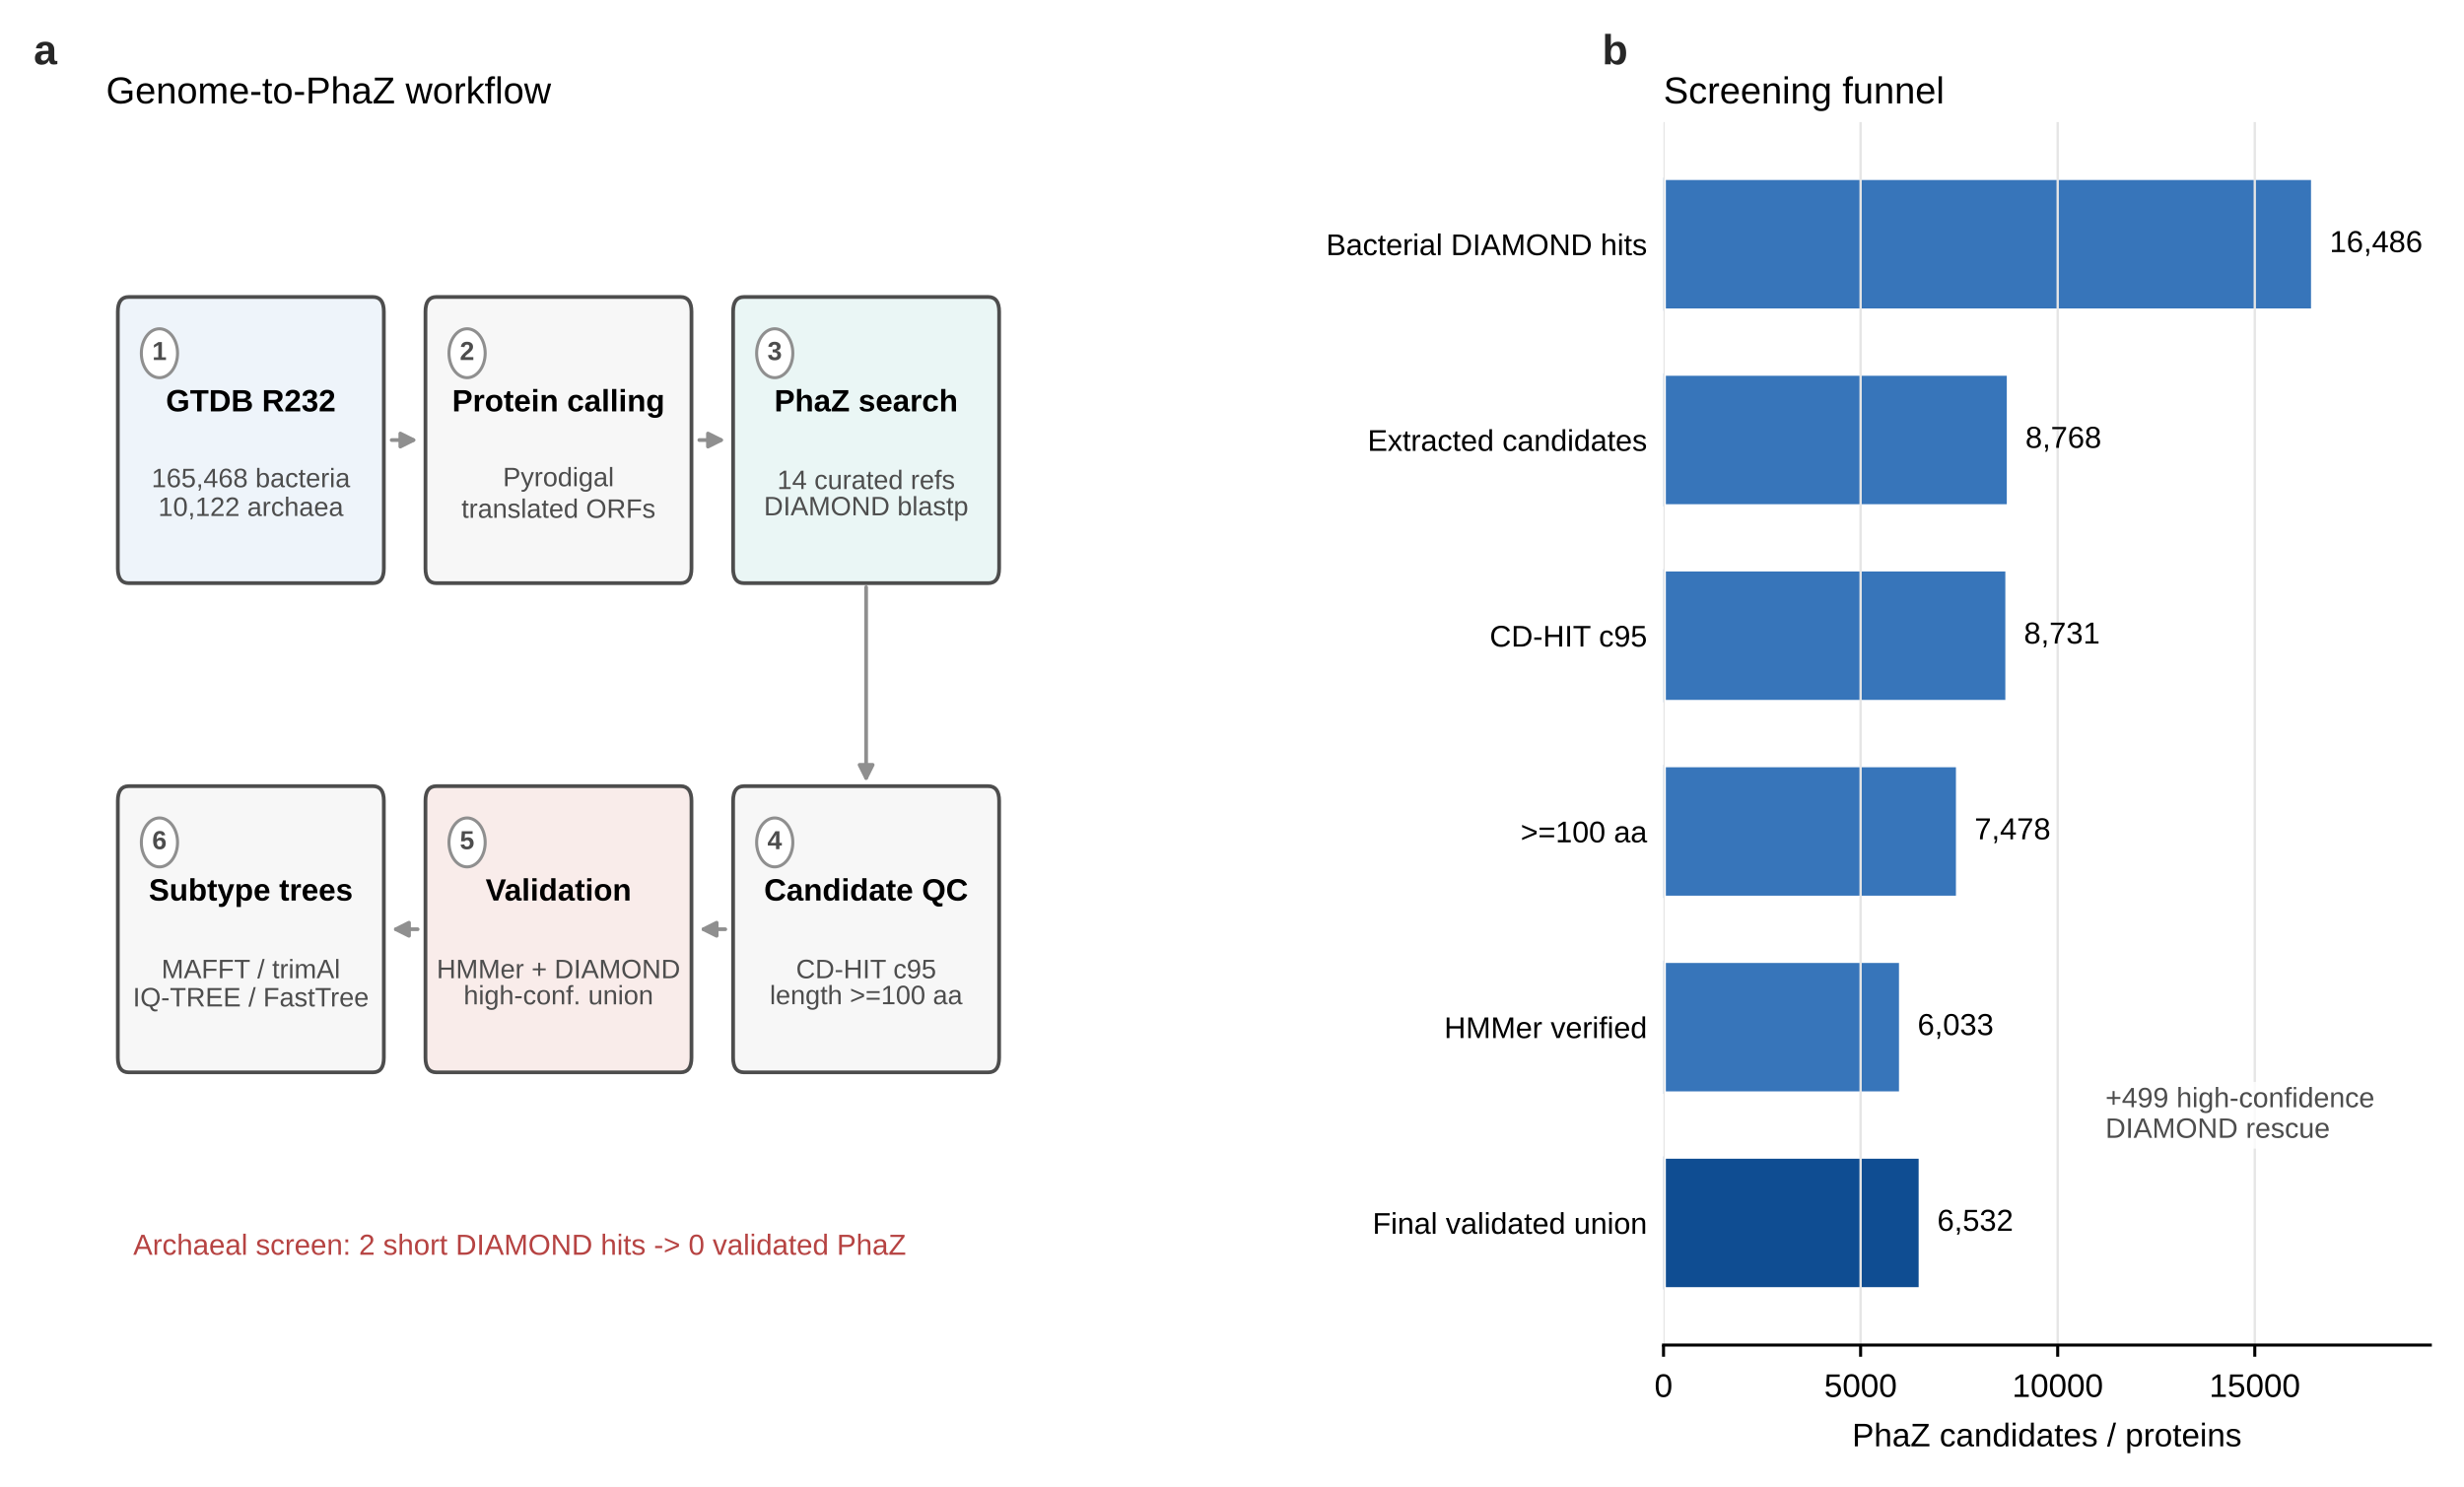
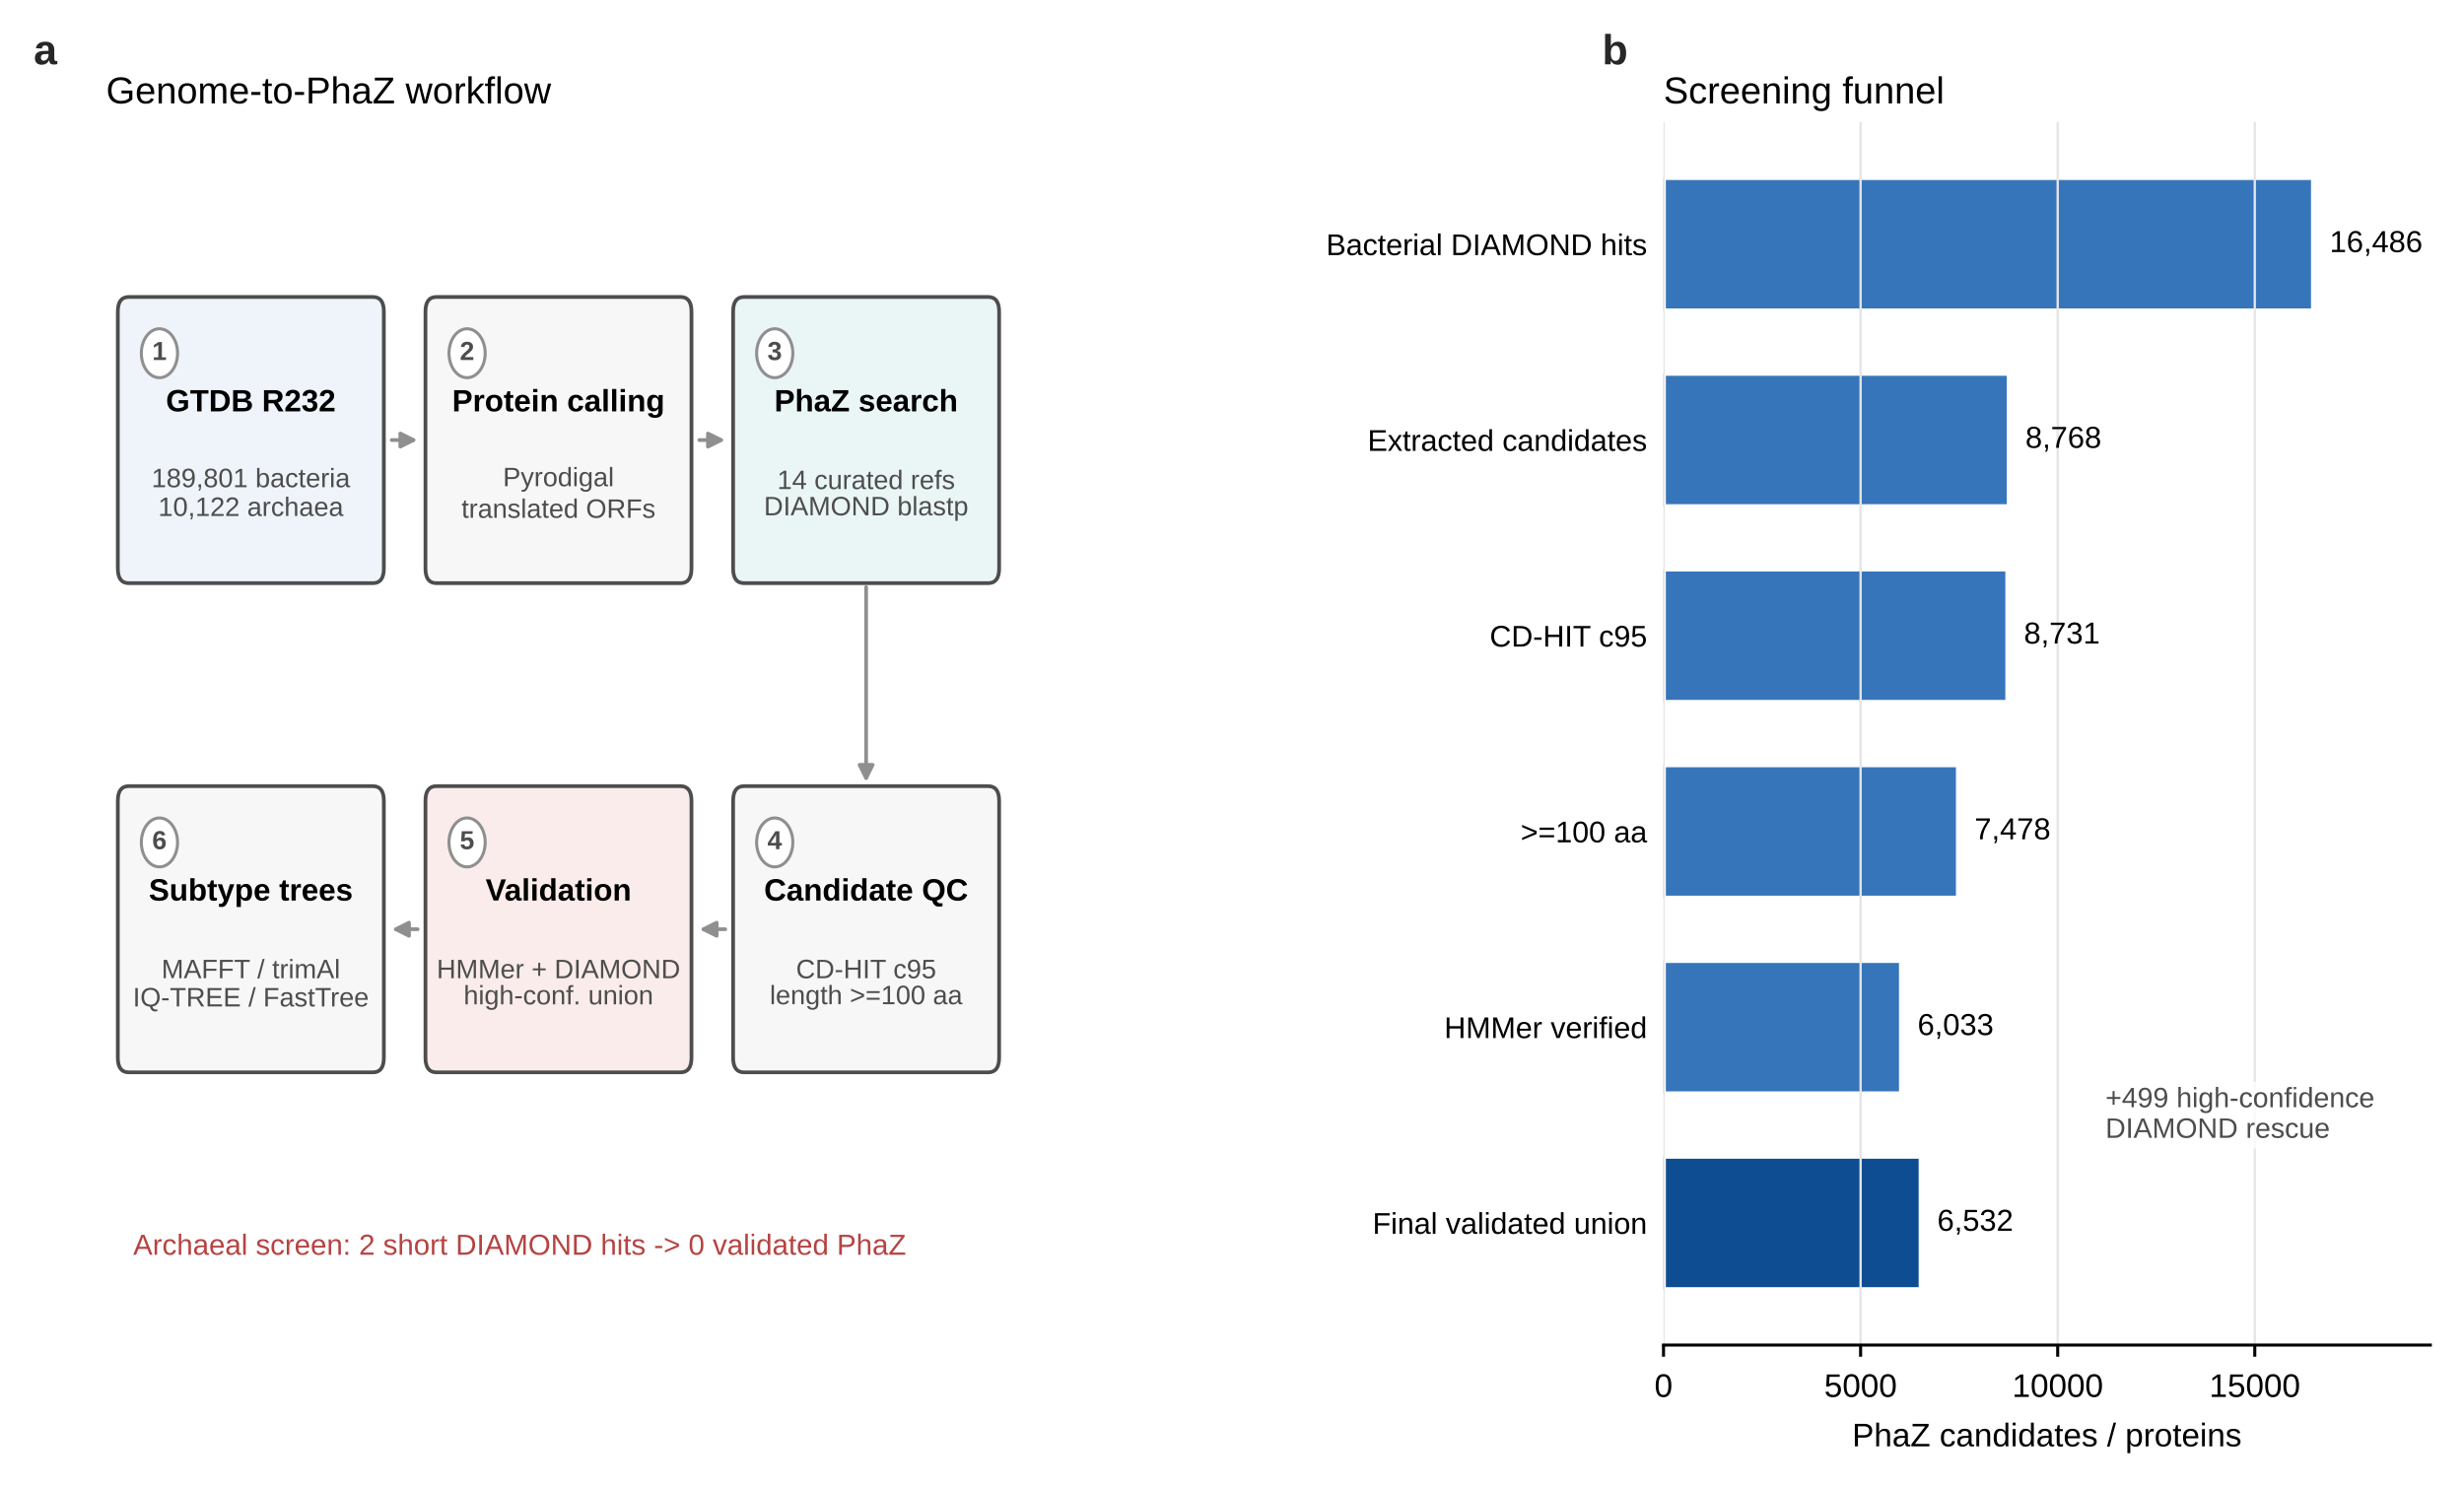
<svg xmlns="http://www.w3.org/2000/svg" xmlns:xlink="http://www.w3.org/1999/xlink" width="526.796pt" height="317.961pt" viewBox="0 0 526.796 317.961" version="1.1">
  <defs>
    <style type="text/css">*{stroke-linejoin: round; stroke-linecap: butt}</style>
  </defs>
  <g id="figure_1">
    <g id="patch_1">
      <path d="M 0 317.961  L 526.796 317.961  L 526.796 0  L 0 0  z " style="fill: #ffffff" />
    </g>
    <g id="axes_1">
      <g id="patch_2">
-         <path d="M 27.512 124.698  L 79.744 124.698  Q 82.065 124.698 82.065 121.56  L 82.065 66.642  Q 82.065 63.504 79.744 63.504  L 27.512 63.504  Q 25.191 63.504 25.191 66.642  L 25.191 121.56  Q 25.191 124.698 27.512 124.698  z " clip-path="url(#p020f66ce9a)" style="fill: #eef4fa; stroke: #4d4d4d; stroke-width: 0.8; stroke-linejoin: miter" />
+         <path d="M 27.512 124.698  L 79.744 124.698  Q 82.065 124.698 82.065 121.56  L 82.065 66.642  Q 82.065 63.504 79.744 63.504  L 27.512 63.504  Q 25.191 63.504 25.191 66.642  L 25.191 121.56  Q 25.191 124.698 27.512 124.698  z " clip-path="url(#p3bebad1bca)" style="fill: #eef4fa; stroke: #4d4d4d; stroke-width: 0.8; stroke-linejoin: miter" />
      </g>
      <g id="patch_3">
-         <path d="M 93.286 124.698  L 145.517 124.698  Q 147.839 124.698 147.839 121.56  L 147.839 66.642  Q 147.839 63.504 145.517 63.504  L 93.286 63.504  Q 90.964 63.504 90.964 66.642  L 90.964 121.56  Q 90.964 124.698 93.286 124.698  z " clip-path="url(#p020f66ce9a)" style="fill: #f7f7f7; stroke: #4d4d4d; stroke-width: 0.8; stroke-linejoin: miter" />
+         <path d="M 93.286 124.698  L 145.517 124.698  Q 147.839 124.698 147.839 121.56  L 147.839 66.642  Q 147.839 63.504 145.517 63.504  L 93.286 63.504  Q 90.964 63.504 90.964 66.642  L 90.964 121.56  Q 90.964 124.698 93.286 124.698  z " clip-path="url(#p3bebad1bca)" style="fill: #f7f7f7; stroke: #4d4d4d; stroke-width: 0.8; stroke-linejoin: miter" />
      </g>
      <g id="patch_4">
-         <path d="M 159.059 124.698  L 211.29 124.698  Q 213.612 124.698 213.612 121.56  L 213.612 66.642  Q 213.612 63.504 211.29 63.504  L 159.059 63.504  Q 156.737 63.504 156.737 66.642  L 156.737 121.56  Q 156.737 124.698 159.059 124.698  z " clip-path="url(#p020f66ce9a)" style="fill: #eaf6f5; stroke: #4d4d4d; stroke-width: 0.8; stroke-linejoin: miter" />
+         <path d="M 159.059 124.698  L 211.29 124.698  Q 213.612 124.698 213.612 121.56  L 213.612 66.642  Q 213.612 63.504 211.29 63.504  L 159.059 63.504  Q 156.737 63.504 156.737 66.642  L 156.737 121.56  Q 156.737 124.698 159.059 124.698  z " clip-path="url(#p3bebad1bca)" style="fill: #eaf6f5; stroke: #4d4d4d; stroke-width: 0.8; stroke-linejoin: miter" />
      </g>
      <g id="patch_5">
-         <path d="M 159.059 229.304  L 211.29 229.304  Q 213.612 229.304 213.612 226.166  L 213.612 171.248  Q 213.612 168.11 211.29 168.11  L 159.059 168.11  Q 156.737 168.11 156.737 171.248  L 156.737 226.166  Q 156.737 229.304 159.059 229.304  z " clip-path="url(#p020f66ce9a)" style="fill: #f7f7f7; stroke: #4d4d4d; stroke-width: 0.8; stroke-linejoin: miter" />
+         <path d="M 159.059 229.304  L 211.29 229.304  Q 213.612 229.304 213.612 226.166  L 213.612 171.248  Q 213.612 168.11 211.29 168.11  L 159.059 168.11  Q 156.737 168.11 156.737 171.248  L 156.737 226.166  Q 156.737 229.304 159.059 229.304  z " clip-path="url(#p3bebad1bca)" style="fill: #f7f7f7; stroke: #4d4d4d; stroke-width: 0.8; stroke-linejoin: miter" />
      </g>
      <g id="patch_6">
-         <path d="M 93.286 229.304  L 145.517 229.304  Q 147.839 229.304 147.839 226.166  L 147.839 171.248  Q 147.839 168.11 145.517 168.11  L 93.286 168.11  Q 90.964 168.11 90.964 171.248  L 90.964 226.166  Q 90.964 229.304 93.286 229.304  z " clip-path="url(#p020f66ce9a)" style="fill: #f9ecea; stroke: #4d4d4d; stroke-width: 0.8; stroke-linejoin: miter" />
+         <path d="M 93.286 229.304  L 145.517 229.304  Q 147.839 229.304 147.839 226.166  L 147.839 171.248  Q 147.839 168.11 145.517 168.11  L 93.286 168.11  Q 90.964 168.11 90.964 171.248  L 90.964 226.166  Q 90.964 229.304 93.286 229.304  z " clip-path="url(#p3bebad1bca)" style="fill: #f9ecea; stroke: #4d4d4d; stroke-width: 0.8; stroke-linejoin: miter" />
      </g>
      <g id="patch_7">
-         <path d="M 27.512 229.304  L 79.744 229.304  Q 82.065 229.304 82.065 226.166  L 82.065 171.248  Q 82.065 168.11 79.744 168.11  L 27.512 168.11  Q 25.191 168.11 25.191 171.248  L 25.191 226.166  Q 25.191 229.304 27.512 229.304  z " clip-path="url(#p020f66ce9a)" style="fill: #f7f7f7; stroke: #4d4d4d; stroke-width: 0.8; stroke-linejoin: miter" />
+         <path d="M 27.512 229.304  L 79.744 229.304  Q 82.065 229.304 82.065 226.166  L 82.065 171.248  Q 82.065 168.11 79.744 168.11  L 27.512 168.11  Q 25.191 168.11 25.191 171.248  L 25.191 226.166  Q 25.191 229.304 27.512 229.304  z " clip-path="url(#p3bebad1bca)" style="fill: #f7f7f7; stroke: #4d4d4d; stroke-width: 0.8; stroke-linejoin: miter" />
      </g>
      <g id="text_1">
        <text style="font-weight: 700; font-size: 9px; font-family: 'Arial', 'DejaVu Sans', 'Liberation Sans', sans-serif; text-anchor: start; fill: #272727" x="7.2" y="13.752" transform="rotate(-0 7.2 13.75225)">a</text>
      </g>
      <g id="patch_8">
-         <path d="M 34.09 80.764  C 35.116 80.764 36.1 80.213 36.825 79.232  C 37.551 78.251 37.959 76.92 37.959 75.533  C 37.959 74.146 37.551 72.816 36.825 71.835  C 36.1 70.854 35.116 70.303 34.09 70.303  C 33.064 70.303 32.079 70.854 31.354 71.835  C 30.628 72.816 30.221 74.146 30.221 75.533  C 30.221 76.92 30.628 78.251 31.354 79.232  C 32.079 80.213 33.064 80.764 34.09 80.764  z " clip-path="url(#p020f66ce9a)" style="fill: #ffffff; stroke: #8f8f8f; stroke-width: 0.65; stroke-linejoin: miter" />
+         <path d="M 34.09 80.764  C 35.116 80.764 36.1 80.213 36.825 79.232  C 37.551 78.251 37.959 76.92 37.959 75.533  C 37.959 74.146 37.551 72.816 36.825 71.835  C 36.1 70.854 35.116 70.303 34.09 70.303  C 33.064 70.303 32.079 70.854 31.354 71.835  C 30.628 72.816 30.221 74.146 30.221 75.533  C 30.221 76.92 30.628 78.251 31.354 79.232  C 32.079 80.213 33.064 80.764 34.09 80.764  z " clip-path="url(#p3bebad1bca)" style="fill: #ffffff; stroke: #8f8f8f; stroke-width: 0.65; stroke-linejoin: miter" />
      </g>
      <g id="text_2">
        <text style="font-weight: 700; font-size: 6.6px; font-family: 'Arial', 'DejaVu Sans', 'Liberation Sans', sans-serif; text-anchor: middle" x="53.628" y="87.963" transform="rotate(-0 53.62815 87.96346)">GTDB R232</text>
      </g>
      <g id="text_3">
-         <text style="font-size: 5.7px; font-family: 'Arial', 'DejaVu Sans', 'Liberation Sans', sans-serif; fill: #4d4d4d" transform="translate(32.39699 104.1767)">165,468 bacteria</text>
+         <text style="font-size: 5.7px; font-family: 'Arial', 'DejaVu Sans', 'Liberation Sans', sans-serif; fill: #4d4d4d" transform="translate(32.39699 104.1767)">189,801 bacteria</text>
        <text style="font-size: 5.7px; font-family: 'Arial', 'DejaVu Sans', 'Liberation Sans', sans-serif; fill: #4d4d4d" transform="translate(33.82199 110.3284)">10,122 archaea</text>
      </g>
      <g id="patch_9">
-         <path d="M 99.863 80.764  C 100.889 80.764 101.873 80.213 102.599 79.232  C 103.324 78.251 103.732 76.92 103.732 75.533  C 103.732 74.146 103.324 72.816 102.599 71.835  C 101.873 70.854 100.889 70.303 99.863 70.303  C 98.837 70.303 97.853 70.854 97.127 71.835  C 96.402 72.816 95.994 74.146 95.994 75.533  C 95.994 76.92 96.402 78.251 97.127 79.232  C 97.853 80.213 98.837 80.764 99.863 80.764  z " clip-path="url(#p020f66ce9a)" style="fill: #ffffff; stroke: #8f8f8f; stroke-width: 0.65; stroke-linejoin: miter" />
+         <path d="M 99.863 80.764  C 100.889 80.764 101.873 80.213 102.599 79.232  C 103.324 78.251 103.732 76.92 103.732 75.533  C 103.732 74.146 103.324 72.816 102.599 71.835  C 101.873 70.854 100.889 70.303 99.863 70.303  C 98.837 70.303 97.853 70.854 97.127 71.835  C 96.402 72.816 95.994 74.146 95.994 75.533  C 95.994 76.92 96.402 78.251 97.127 79.232  C 97.853 80.213 98.837 80.764 99.863 80.764  z " clip-path="url(#p3bebad1bca)" style="fill: #ffffff; stroke: #8f8f8f; stroke-width: 0.65; stroke-linejoin: miter" />
      </g>
      <g id="text_4">
        <text style="font-weight: 700; font-size: 6.6px; font-family: 'Arial', 'DejaVu Sans', 'Liberation Sans', sans-serif; text-anchor: middle" x="119.401" y="87.963" transform="rotate(-0 119.4014 87.96339)">Protein calling</text>
      </g>
      <g id="text_5">
        <text style="font-size: 5.7px; font-family: 'Arial', 'DejaVu Sans', 'Liberation Sans', sans-serif; fill: #4d4d4d" transform="translate(107.5204 103.9719)">Pyrodigal</text>
        <text style="font-size: 5.7px; font-family: 'Arial', 'DejaVu Sans', 'Liberation Sans', sans-serif; fill: #4d4d4d" transform="translate(98.65381 110.7252)">translated ORFs</text>
      </g>
      <g id="patch_10">
-         <path d="M 165.636 80.764  C 166.662 80.764 167.646 80.213 168.372 79.232  C 169.097 78.251 169.505 76.92 169.505 75.533  C 169.505 74.146 169.097 72.816 168.372 71.835  C 167.646 70.854 166.662 70.303 165.636 70.303  C 164.61 70.303 163.626 70.854 162.9 71.835  C 162.175 72.816 161.767 74.146 161.767 75.533  C 161.767 76.92 162.175 78.251 162.9 79.232  C 163.626 80.213 164.61 80.764 165.636 80.764  z " clip-path="url(#p020f66ce9a)" style="fill: #ffffff; stroke: #8f8f8f; stroke-width: 0.65; stroke-linejoin: miter" />
+         <path d="M 165.636 80.764  C 166.662 80.764 167.646 80.213 168.372 79.232  C 169.097 78.251 169.505 76.92 169.505 75.533  C 169.505 74.146 169.097 72.816 168.372 71.835  C 167.646 70.854 166.662 70.303 165.636 70.303  C 164.61 70.303 163.626 70.854 162.9 71.835  C 162.175 72.816 161.767 74.146 161.767 75.533  C 161.767 76.92 162.175 78.251 162.9 79.232  C 163.626 80.213 164.61 80.764 165.636 80.764  z " clip-path="url(#p3bebad1bca)" style="fill: #ffffff; stroke: #8f8f8f; stroke-width: 0.65; stroke-linejoin: miter" />
      </g>
      <g id="text_6">
        <text style="font-weight: 700; font-size: 6.6px; font-family: 'Arial', 'DejaVu Sans', 'Liberation Sans', sans-serif; text-anchor: middle" x="185.175" y="87.963" transform="rotate(-0 185.1746 87.96346)">PhaZ search</text>
      </g>
      <g id="text_7">
        <text style="font-size: 5.7px; font-family: 'Arial', 'DejaVu Sans', 'Liberation Sans', sans-serif; fill: #4d4d4d" transform="translate(166.1655 104.573)">14 curated refs</text>
        <text style="font-size: 5.7px; font-family: 'Arial', 'DejaVu Sans', 'Liberation Sans', sans-serif; fill: #4d4d4d" transform="translate(163.32 110.1935)">DIAMOND blastp</text>
      </g>
      <g id="patch_11">
-         <path d="M 165.636 185.37  C 166.662 185.37 167.646 184.819 168.372 183.838  C 169.097 182.857 169.505 181.527 169.505 180.139  C 169.505 178.752 169.097 177.422 168.372 176.441  C 167.646 175.46 166.662 174.909 165.636 174.909  C 164.61 174.909 163.626 175.46 162.9 176.441  C 162.175 177.422 161.767 178.752 161.767 180.139  C 161.767 181.527 162.175 182.857 162.9 183.838  C 163.626 184.819 164.61 185.37 165.636 185.37  z " clip-path="url(#p020f66ce9a)" style="fill: #ffffff; stroke: #8f8f8f; stroke-width: 0.65; stroke-linejoin: miter" />
+         <path d="M 165.636 185.37  C 166.662 185.37 167.646 184.819 168.372 183.838  C 169.097 182.857 169.505 181.527 169.505 180.139  C 169.505 178.752 169.097 177.422 168.372 176.441  C 167.646 175.46 166.662 174.909 165.636 174.909  C 164.61 174.909 163.626 175.46 162.9 176.441  C 162.175 177.422 161.767 178.752 161.767 180.139  C 161.767 181.527 162.175 182.857 162.9 183.838  C 163.626 184.819 164.61 185.37 165.636 185.37  z " clip-path="url(#p3bebad1bca)" style="fill: #ffffff; stroke: #8f8f8f; stroke-width: 0.65; stroke-linejoin: miter" />
      </g>
      <g id="text_8">
        <text style="font-weight: 700; font-size: 6.6px; font-family: 'Arial', 'DejaVu Sans', 'Liberation Sans', sans-serif; text-anchor: middle" x="185.175" y="192.57" transform="rotate(-0 185.1746 192.5696)">Candidate QC</text>
      </g>
      <g id="text_9">
        <text style="font-size: 5.7px; font-family: 'Arial', 'DejaVu Sans', 'Liberation Sans', sans-serif; fill: #4d4d4d" transform="translate(170.1836 209.1779)">CD-HIT c95</text>
        <text style="font-size: 5.7px; font-family: 'Arial', 'DejaVu Sans', 'Liberation Sans', sans-serif; fill: #4d4d4d" transform="translate(164.5731 214.7382)">length &gt;=100 aa</text>
      </g>
      <g id="patch_12">
-         <path d="M 99.863 185.37  C 100.889 185.37 101.873 184.819 102.599 183.838  C 103.324 182.857 103.732 181.527 103.732 180.139  C 103.732 178.752 103.324 177.422 102.599 176.441  C 101.873 175.46 100.889 174.909 99.863 174.909  C 98.837 174.909 97.853 175.46 97.127 176.441  C 96.402 177.422 95.994 178.752 95.994 180.139  C 95.994 181.527 96.402 182.857 97.127 183.838  C 97.853 184.819 98.837 185.37 99.863 185.37  z " clip-path="url(#p020f66ce9a)" style="fill: #ffffff; stroke: #8f8f8f; stroke-width: 0.65; stroke-linejoin: miter" />
+         <path d="M 99.863 185.37  C 100.889 185.37 101.873 184.819 102.599 183.838  C 103.324 182.857 103.732 181.527 103.732 180.139  C 103.732 178.752 103.324 177.422 102.599 176.441  C 101.873 175.46 100.889 174.909 99.863 174.909  C 98.837 174.909 97.853 175.46 97.127 176.441  C 96.402 177.422 95.994 178.752 95.994 180.139  C 95.994 181.527 96.402 182.857 97.127 183.838  C 97.853 184.819 98.837 185.37 99.863 185.37  z " clip-path="url(#p3bebad1bca)" style="fill: #ffffff; stroke: #8f8f8f; stroke-width: 0.65; stroke-linejoin: miter" />
      </g>
      <g id="text_10">
        <text style="font-weight: 700; font-size: 6.6px; font-family: 'Arial', 'DejaVu Sans', 'Liberation Sans', sans-serif; text-anchor: middle" x="119.401" y="192.57" transform="rotate(-0 119.4014 192.5696)">Validation</text>
      </g>
      <g id="text_11">
        <text style="font-size: 5.7px; font-family: 'Arial', 'DejaVu Sans', 'Liberation Sans', sans-serif; fill: #4d4d4d" transform="translate(93.35504 209.1797)">HMMer + DIAMOND</text>
        <text style="font-size: 5.7px; font-family: 'Arial', 'DejaVu Sans', 'Liberation Sans', sans-serif; fill: #4d4d4d" transform="translate(99.12183 214.7645)">high-conf. union</text>
      </g>
      <g id="patch_13">
-         <path d="M 34.09 185.37  C 35.116 185.37 36.1 184.819 36.825 183.838  C 37.551 182.857 37.959 181.527 37.959 180.139  C 37.959 178.752 37.551 177.422 36.825 176.441  C 36.1 175.46 35.116 174.909 34.09 174.909  C 33.064 174.909 32.079 175.46 31.354 176.441  C 30.628 177.422 30.221 178.752 30.221 180.139  C 30.221 181.527 30.628 182.857 31.354 183.838  C 32.079 184.819 33.064 185.37 34.09 185.37  z " clip-path="url(#p020f66ce9a)" style="fill: #ffffff; stroke: #8f8f8f; stroke-width: 0.65; stroke-linejoin: miter" />
+         <path d="M 34.09 185.37  C 35.116 185.37 36.1 184.819 36.825 183.838  C 37.551 182.857 37.959 181.527 37.959 180.139  C 37.959 178.752 37.551 177.422 36.825 176.441  C 36.1 175.46 35.116 174.909 34.09 174.909  C 33.064 174.909 32.079 175.46 31.354 176.441  C 30.628 177.422 30.221 178.752 30.221 180.139  C 30.221 181.527 30.628 182.857 31.354 183.838  C 32.079 184.819 33.064 185.37 34.09 185.37  z " clip-path="url(#p3bebad1bca)" style="fill: #ffffff; stroke: #8f8f8f; stroke-width: 0.65; stroke-linejoin: miter" />
      </g>
      <g id="text_12">
        <text style="font-weight: 700; font-size: 6.6px; font-family: 'Arial', 'DejaVu Sans', 'Liberation Sans', sans-serif; text-anchor: middle" x="53.628" y="192.57" transform="rotate(-0 53.62815 192.5696)">Subtype trees</text>
      </g>
      <g id="text_13">
        <text style="font-size: 5.7px; font-family: 'Arial', 'DejaVu Sans', 'Liberation Sans', sans-serif; fill: #4d4d4d" transform="translate(34.52513 209.1779)">MAFFT / trimAl</text>
        <text style="font-size: 5.7px; font-family: 'Arial', 'DejaVu Sans', 'Liberation Sans', sans-serif; fill: #4d4d4d" transform="translate(28.39808 215.2076)">IQ-TREE / FastTree</text>
      </g>
      <g id="patch_14">
        <path d="M 83.741 94.101  Q 86.512 94.101 88.388 94.101  " style="fill: none; stroke: #8f8f8f; stroke-width: 0.8; stroke-linecap: round" />
        <path d="M 85.588 92.701  L 88.388 94.101  L 85.588 95.501  z " style="fill: #8f8f8f; stroke: #8f8f8f; stroke-width: 0.8; stroke-linecap: round" />
      </g>
      <g id="patch_15">
        <path d="M 149.514 94.101  Q 152.285 94.101 154.161 94.101  " style="fill: none; stroke: #8f8f8f; stroke-width: 0.8; stroke-linecap: round" />
        <path d="M 151.361 92.701  L 154.161 94.101  L 151.361 95.501  z " style="fill: #8f8f8f; stroke: #8f8f8f; stroke-width: 0.8; stroke-linecap: round" />
      </g>
      <g id="patch_16">
        <path d="M 185.175 125.56  Q 185.175 146.403 185.175 166.352  " style="fill: none; stroke: #8f8f8f; stroke-width: 0.8; stroke-linecap: round" />
        <path d="M 186.575 163.552  L 185.175 166.352  L 183.775 163.552  z " style="fill: #8f8f8f; stroke: #8f8f8f; stroke-width: 0.8; stroke-linecap: round" />
      </g>
      <g id="patch_17">
        <path d="M 155.062 198.707  Q 152.291 198.707 150.415 198.707  " style="fill: none; stroke: #8f8f8f; stroke-width: 0.8; stroke-linecap: round" />
        <path d="M 153.215 200.107  L 150.415 198.707  L 153.215 197.307  z " style="fill: #8f8f8f; stroke: #8f8f8f; stroke-width: 0.8; stroke-linecap: round" />
      </g>
      <g id="patch_18">
        <path d="M 89.289 198.707  Q 86.518 198.707 84.642 198.707  " style="fill: none; stroke: #8f8f8f; stroke-width: 0.8; stroke-linecap: round" />
        <path d="M 87.442 200.107  L 84.642 198.707  L 87.442 197.307  z " style="fill: #8f8f8f; stroke: #8f8f8f; stroke-width: 0.8; stroke-linecap: round" />
      </g>
      <g id="text_14">
        <text style="font-size: 6.2px; font-family: 'Arial', 'DejaVu Sans', 'Liberation Sans', sans-serif; text-anchor: start; fill: #b64342" x="28.48" y="268.307" transform="rotate(-0 28.47957 268.3073)">Archaeal screen: 2 short DIAMOND hits -&gt; 0 validated PhaZ</text>
      </g>
      <g id="text_15">
        <text style="font-size: 8px; font-family: 'Arial', 'DejaVu Sans', 'Liberation Sans', sans-serif; text-anchor: start" x="22.676" y="22.107" transform="rotate(-0 22.67605 22.10691)">Genome-to-PhaZ workflow</text>
      </g>
      <g id="text_16">
        <text style="font-weight: 700; font-size: 5.6px; font-family: 'Arial', 'DejaVu Sans', 'Liberation Sans', sans-serif; text-anchor: middle; fill: #4d4d4d" x="34.09" y="76.983" transform="rotate(-0 34.08964 76.98253)">1</text>
      </g>
      <g id="text_17">
        <text style="font-weight: 700; font-size: 5.6px; font-family: 'Arial', 'DejaVu Sans', 'Liberation Sans', sans-serif; text-anchor: middle; fill: #4d4d4d" x="99.863" y="76.983" transform="rotate(-0 99.86285 76.98253)">2</text>
      </g>
      <g id="text_18">
        <text style="font-weight: 700; font-size: 5.6px; font-family: 'Arial', 'DejaVu Sans', 'Liberation Sans', sans-serif; text-anchor: middle; fill: #4d4d4d" x="165.636" y="76.983" transform="rotate(-0 165.6361 76.98253)">3</text>
      </g>
      <g id="text_19">
        <text style="font-weight: 700; font-size: 5.6px; font-family: 'Arial', 'DejaVu Sans', 'Liberation Sans', sans-serif; text-anchor: middle; fill: #4d4d4d" x="165.636" y="181.589" transform="rotate(-0 165.6361 181.5887)">4</text>
      </g>
      <g id="text_20">
        <text style="font-weight: 700; font-size: 5.6px; font-family: 'Arial', 'DejaVu Sans', 'Liberation Sans', sans-serif; text-anchor: middle; fill: #4d4d4d" x="99.863" y="181.589" transform="rotate(-0 99.86285 181.5887)">5</text>
      </g>
      <g id="text_21">
        <text style="font-weight: 700; font-size: 5.6px; font-family: 'Arial', 'DejaVu Sans', 'Liberation Sans', sans-serif; text-anchor: middle; fill: #4d4d4d" x="34.09" y="181.589" transform="rotate(-0 34.08964 181.5887)">6</text>
      </g>
    </g>
    <g id="axes_2">
      <g id="patch_19">
        <path d="M 355.655 287.622  L 519.596 287.622  L 519.596 26.107  L 355.655 26.107  z " style="fill: #ffffff" />
      </g>
      <g id="patch_20">
-         <path d="M 355.655 66.456  L 494.588 66.456  L 494.588 37.994  L 355.655 37.994  z " clip-path="url(#p717c55e567)" style="fill: #3775ba; stroke: #ffffff; stroke-linejoin: miter" />
+         <path d="M 355.655 66.456  L 494.588 66.456  L 494.588 37.994  L 355.655 37.994  z " clip-path="url(#pbbcd94c9d6)" style="fill: #3775ba; stroke: #ffffff; stroke-linejoin: miter" />
      </g>
      <g id="patch_21">
-         <path d="M 355.655 108.312  L 429.546 108.312  L 429.546 79.85  L 355.655 79.85  z " clip-path="url(#p717c55e567)" style="fill: #3775ba; stroke: #ffffff; stroke-linejoin: miter" />
+         <path d="M 355.655 108.312  L 429.546 108.312  L 429.546 79.85  L 355.655 79.85  z " clip-path="url(#pbbcd94c9d6)" style="fill: #3775ba; stroke: #ffffff; stroke-linejoin: miter" />
      </g>
      <g id="patch_22">
-         <path d="M 355.655 150.168  L 429.234 150.168  L 429.234 121.706  L 355.655 121.706  z " clip-path="url(#p717c55e567)" style="fill: #3775ba; stroke: #ffffff; stroke-linejoin: miter" />
+         <path d="M 355.655 150.168  L 429.234 150.168  L 429.234 121.706  L 355.655 121.706  z " clip-path="url(#pbbcd94c9d6)" style="fill: #3775ba; stroke: #ffffff; stroke-linejoin: miter" />
      </g>
      <g id="patch_23">
-         <path d="M 355.655 192.024  L 418.674 192.024  L 418.674 163.562  L 355.655 163.562  z " clip-path="url(#p717c55e567)" style="fill: #3775ba; stroke: #ffffff; stroke-linejoin: miter" />
+         <path d="M 355.655 192.024  L 418.674 192.024  L 418.674 163.562  L 355.655 163.562  z " clip-path="url(#pbbcd94c9d6)" style="fill: #3775ba; stroke: #ffffff; stroke-linejoin: miter" />
      </g>
      <g id="patch_24">
-         <path d="M 355.655 233.879  L 406.497 233.879  L 406.497 205.417  L 355.655 205.417  z " clip-path="url(#p717c55e567)" style="fill: #3775ba; stroke: #ffffff; stroke-linejoin: miter" />
+         <path d="M 355.655 233.879  L 406.497 233.879  L 406.497 205.417  L 355.655 205.417  z " clip-path="url(#pbbcd94c9d6)" style="fill: #3775ba; stroke: #ffffff; stroke-linejoin: miter" />
      </g>
      <g id="patch_25">
-         <path d="M 355.655 275.735  L 410.702 275.735  L 410.702 247.273  L 355.655 247.273  z " clip-path="url(#p717c55e567)" style="fill: #0f4d92; stroke: #ffffff; stroke-linejoin: miter" />
+         <path d="M 355.655 275.735  L 410.702 275.735  L 410.702 247.273  L 355.655 247.273  z " clip-path="url(#pbbcd94c9d6)" style="fill: #0f4d92; stroke: #ffffff; stroke-linejoin: miter" />
      </g>
      <g id="matplotlib.axis_1">
        <g id="xtick_1">
          <g id="line2d_1">
-             <path d="M 355.655 287.622  L 355.655 26.107  " clip-path="url(#p717c55e567)" style="fill: none; stroke: #e5e5e5; stroke-width: 0.5; stroke-linecap: square" />
+             <path d="M 355.655 287.622  L 355.655 26.107  " clip-path="url(#pbbcd94c9d6)" style="fill: none; stroke: #e5e5e5; stroke-width: 0.5; stroke-linecap: square" />
          </g>
          <g id="line2d_2">
            <defs>
-               <path id="m9be462c217" d="M 0 0  L 0 2.5  " style="stroke: #000000; stroke-width: 0.65" />
+               <path id="m25717a3b06" d="M 0 0  L 0 2.5  " style="stroke: #000000; stroke-width: 0.65" />
            </defs>
            <g>
-               <use xlink:href="#m9be462c217" x="355.655" y="287.622" style="stroke: #000000; stroke-width: 0.65" />
+               <use xlink:href="#m25717a3b06" x="355.655" y="287.622" style="stroke: #000000; stroke-width: 0.65" />
            </g>
          </g>
          <g id="text_22">
            <text style="font-size: 7px; font-family: 'Arial', 'DejaVu Sans', 'Liberation Sans', sans-serif; text-anchor: middle" x="355.655" y="298.719" transform="rotate(-0 355.6547 298.7185)">0</text>
          </g>
        </g>
        <g id="xtick_2">
          <g id="line2d_3">
-             <path d="M 397.791 287.622  L 397.791 26.107  " clip-path="url(#p717c55e567)" style="fill: none; stroke: #e5e5e5; stroke-width: 0.5; stroke-linecap: square" />
+             <path d="M 397.791 287.622  L 397.791 26.107  " clip-path="url(#pbbcd94c9d6)" style="fill: none; stroke: #e5e5e5; stroke-width: 0.5; stroke-linecap: square" />
          </g>
          <g id="line2d_4">
            <g>
-               <use xlink:href="#m9be462c217" x="397.791" y="287.622" style="stroke: #000000; stroke-width: 0.65" />
+               <use xlink:href="#m25717a3b06" x="397.791" y="287.622" style="stroke: #000000; stroke-width: 0.65" />
            </g>
          </g>
          <g id="text_23">
            <text style="font-size: 7px; font-family: 'Arial', 'DejaVu Sans', 'Liberation Sans', sans-serif; text-anchor: middle" x="397.791" y="298.719" transform="rotate(-0 397.7914 298.7185)">5000</text>
          </g>
        </g>
        <g id="xtick_3">
          <g id="line2d_5">
-             <path d="M 439.928 287.622  L 439.928 26.107  " clip-path="url(#p717c55e567)" style="fill: none; stroke: #e5e5e5; stroke-width: 0.5; stroke-linecap: square" />
+             <path d="M 439.928 287.622  L 439.928 26.107  " clip-path="url(#pbbcd94c9d6)" style="fill: none; stroke: #e5e5e5; stroke-width: 0.5; stroke-linecap: square" />
          </g>
          <g id="line2d_6">
            <g>
-               <use xlink:href="#m9be462c217" x="439.928" y="287.622" style="stroke: #000000; stroke-width: 0.65" />
+               <use xlink:href="#m25717a3b06" x="439.928" y="287.622" style="stroke: #000000; stroke-width: 0.65" />
            </g>
          </g>
          <g id="text_24">
            <text style="font-size: 7px; font-family: 'Arial', 'DejaVu Sans', 'Liberation Sans', sans-serif; text-anchor: middle" x="439.928" y="298.719" transform="rotate(-0 439.9281 298.7185)">10000</text>
          </g>
        </g>
        <g id="xtick_4">
          <g id="line2d_7">
-             <path d="M 482.065 287.622  L 482.065 26.107  " clip-path="url(#p717c55e567)" style="fill: none; stroke: #e5e5e5; stroke-width: 0.5; stroke-linecap: square" />
+             <path d="M 482.065 287.622  L 482.065 26.107  " clip-path="url(#pbbcd94c9d6)" style="fill: none; stroke: #e5e5e5; stroke-width: 0.5; stroke-linecap: square" />
          </g>
          <g id="line2d_8">
            <g>
-               <use xlink:href="#m9be462c217" x="482.065" y="287.622" style="stroke: #000000; stroke-width: 0.65" />
+               <use xlink:href="#m25717a3b06" x="482.065" y="287.622" style="stroke: #000000; stroke-width: 0.65" />
            </g>
          </g>
          <g id="text_25">
            <text style="font-size: 7px; font-family: 'Arial', 'DejaVu Sans', 'Liberation Sans', sans-serif; text-anchor: middle" x="482.065" y="298.719" transform="rotate(-0 482.0649 298.7185)">15000</text>
          </g>
        </g>
        <g id="text_26">
          <text style="font-size: 7px; font-family: 'Arial', 'DejaVu Sans', 'Liberation Sans', sans-serif; text-anchor: middle" x="437.625" y="309.288" transform="rotate(-0 437.6253 309.2878)">PhaZ candidates / proteins</text>
        </g>
      </g>
      <g id="matplotlib.axis_2">
        <g id="ytick_1">
          <g id="line2d_9" />
          <g id="text_27">
            <text style="font-size: 6.4px; font-family: 'Arial', 'DejaVu Sans', 'Liberation Sans', sans-serif; text-anchor: end" x="352.155" y="54.556" transform="rotate(-0 352.1547 54.55646)">Bacterial DIAMOND hits</text>
          </g>
        </g>
        <g id="ytick_2">
          <g id="line2d_10" />
          <g id="text_28">
            <text style="font-size: 6.4px; font-family: 'Arial', 'DejaVu Sans', 'Liberation Sans', sans-serif; text-anchor: end" x="352.155" y="96.411" transform="rotate(-0 352.1547 96.41051)">Extracted candidates</text>
          </g>
        </g>
        <g id="ytick_3">
          <g id="line2d_11" />
          <g id="text_29">
            <text style="font-size: 6.4px; font-family: 'Arial', 'DejaVu Sans', 'Liberation Sans', sans-serif; text-anchor: end" x="352.155" y="138.266" transform="rotate(-0 352.1547 138.2664)">CD-HIT c95</text>
          </g>
        </g>
        <g id="ytick_4">
          <g id="line2d_12" />
          <g id="text_30">
            <text style="font-size: 6.4px; font-family: 'Arial', 'DejaVu Sans', 'Liberation Sans', sans-serif; text-anchor: end" x="352.155" y="180.122" transform="rotate(-0 352.1547 180.1222)">&gt;=100 aa</text>
          </g>
        </g>
        <g id="ytick_5">
          <g id="line2d_13" />
          <g id="text_31">
            <text style="font-size: 6.4px; font-family: 'Arial', 'DejaVu Sans', 'Liberation Sans', sans-serif; text-anchor: end" x="352.155" y="221.978" transform="rotate(-0 352.1547 221.9781)">HMMer verified</text>
          </g>
        </g>
        <g id="ytick_6">
          <g id="line2d_14" />
          <g id="text_32">
            <text style="font-size: 6.4px; font-family: 'Arial', 'DejaVu Sans', 'Liberation Sans', sans-serif; text-anchor: end" x="352.155" y="263.834" transform="rotate(-0 352.1547 263.8339)">Final validated union</text>
          </g>
        </g>
      </g>
      <g id="patch_26">
        <path d="M 355.655 287.622  L 519.596 287.622  " style="fill: none; stroke: #000000; stroke-width: 0.65; stroke-linejoin: miter; stroke-linecap: square" />
      </g>
      <g id="text_33">
        <text style="font-weight: 700; font-size: 9px; font-family: 'Arial', 'DejaVu Sans', 'Liberation Sans', sans-serif; text-anchor: start; fill: #272727" x="342.539" y="13.752" transform="rotate(-0 342.5394 13.75225)">b</text>
      </g>
      <g id="text_34">
        <text style="font-size: 6.5px; font-family: 'Arial', 'DejaVu Sans', 'Liberation Sans', sans-serif; text-anchor: start" x="498.061" y="53.907" transform="rotate(-0 498.0612 53.90709)">16,486</text>
      </g>
      <g id="text_35">
        <text style="font-size: 6.5px; font-family: 'Arial', 'DejaVu Sans', 'Liberation Sans', sans-serif; text-anchor: start" x="433.019" y="95.763" transform="rotate(-0 433.019 95.76295)">8,768</text>
      </g>
      <g id="text_36">
        <text style="font-size: 6.5px; font-family: 'Arial', 'DejaVu Sans', 'Liberation Sans', sans-serif; text-anchor: start" x="432.707" y="137.619" transform="rotate(-0 432.7072 137.6188)">8,731</text>
      </g>
      <g id="text_37">
        <text style="font-size: 6.5px; font-family: 'Arial', 'DejaVu Sans', 'Liberation Sans', sans-serif; text-anchor: start" x="422.148" y="179.475" transform="rotate(-0 422.1477 179.4747)">7,478</text>
      </g>
      <g id="text_38">
        <text style="font-size: 6.5px; font-family: 'Arial', 'DejaVu Sans', 'Liberation Sans', sans-serif; text-anchor: start" x="409.97" y="221.331" transform="rotate(-0 409.9702 221.3305)">6,033</text>
      </g>
      <g id="text_39">
        <text style="font-size: 6.5px; font-family: 'Arial', 'DejaVu Sans', 'Liberation Sans', sans-serif; text-anchor: start" x="414.175" y="263.186" transform="rotate(-0 414.1754 263.1864)">6,532</text>
      </g>
      <g id="text_40">
        <g id="patch_27">
          <path d="M 449.529 245.616  L 508.27 245.616  L 508.27 231.351  L 449.529 231.351  z " style="fill: #ffffff; opacity: 0.8" />
        </g>
        <text style="font-size: 6px; font-family: 'Arial', 'DejaVu Sans', 'Liberation Sans', sans-serif; fill: #4d4d4d" transform="translate(450.1293 236.7694)">+499 high-confidence</text>
        <text style="font-size: 6px; font-family: 'Arial', 'DejaVu Sans', 'Liberation Sans', sans-serif; fill: #4d4d4d" transform="translate(450.1293 243.3032)">DIAMOND rescue</text>
      </g>
      <g id="text_41">
        <text style="font-size: 8px; font-family: 'Arial', 'DejaVu Sans', 'Liberation Sans', sans-serif; text-anchor: start" x="355.655" y="22.107" transform="rotate(-0 355.6547 22.10691)">Screening funnel</text>
      </g>
    </g>
  </g>
  <defs>
-     <clipPath id="p020f66ce9a">
+     <clipPath id="p3bebad1bca">
      <rect x="22.676" y="26.107" width="193.451" height="261.515" />
    </clipPath>
-     <clipPath id="p717c55e567">
+     <clipPath id="pbbcd94c9d6">
      <rect x="355.655" y="26.107" width="163.941" height="261.515" />
    </clipPath>
  </defs>
</svg>
